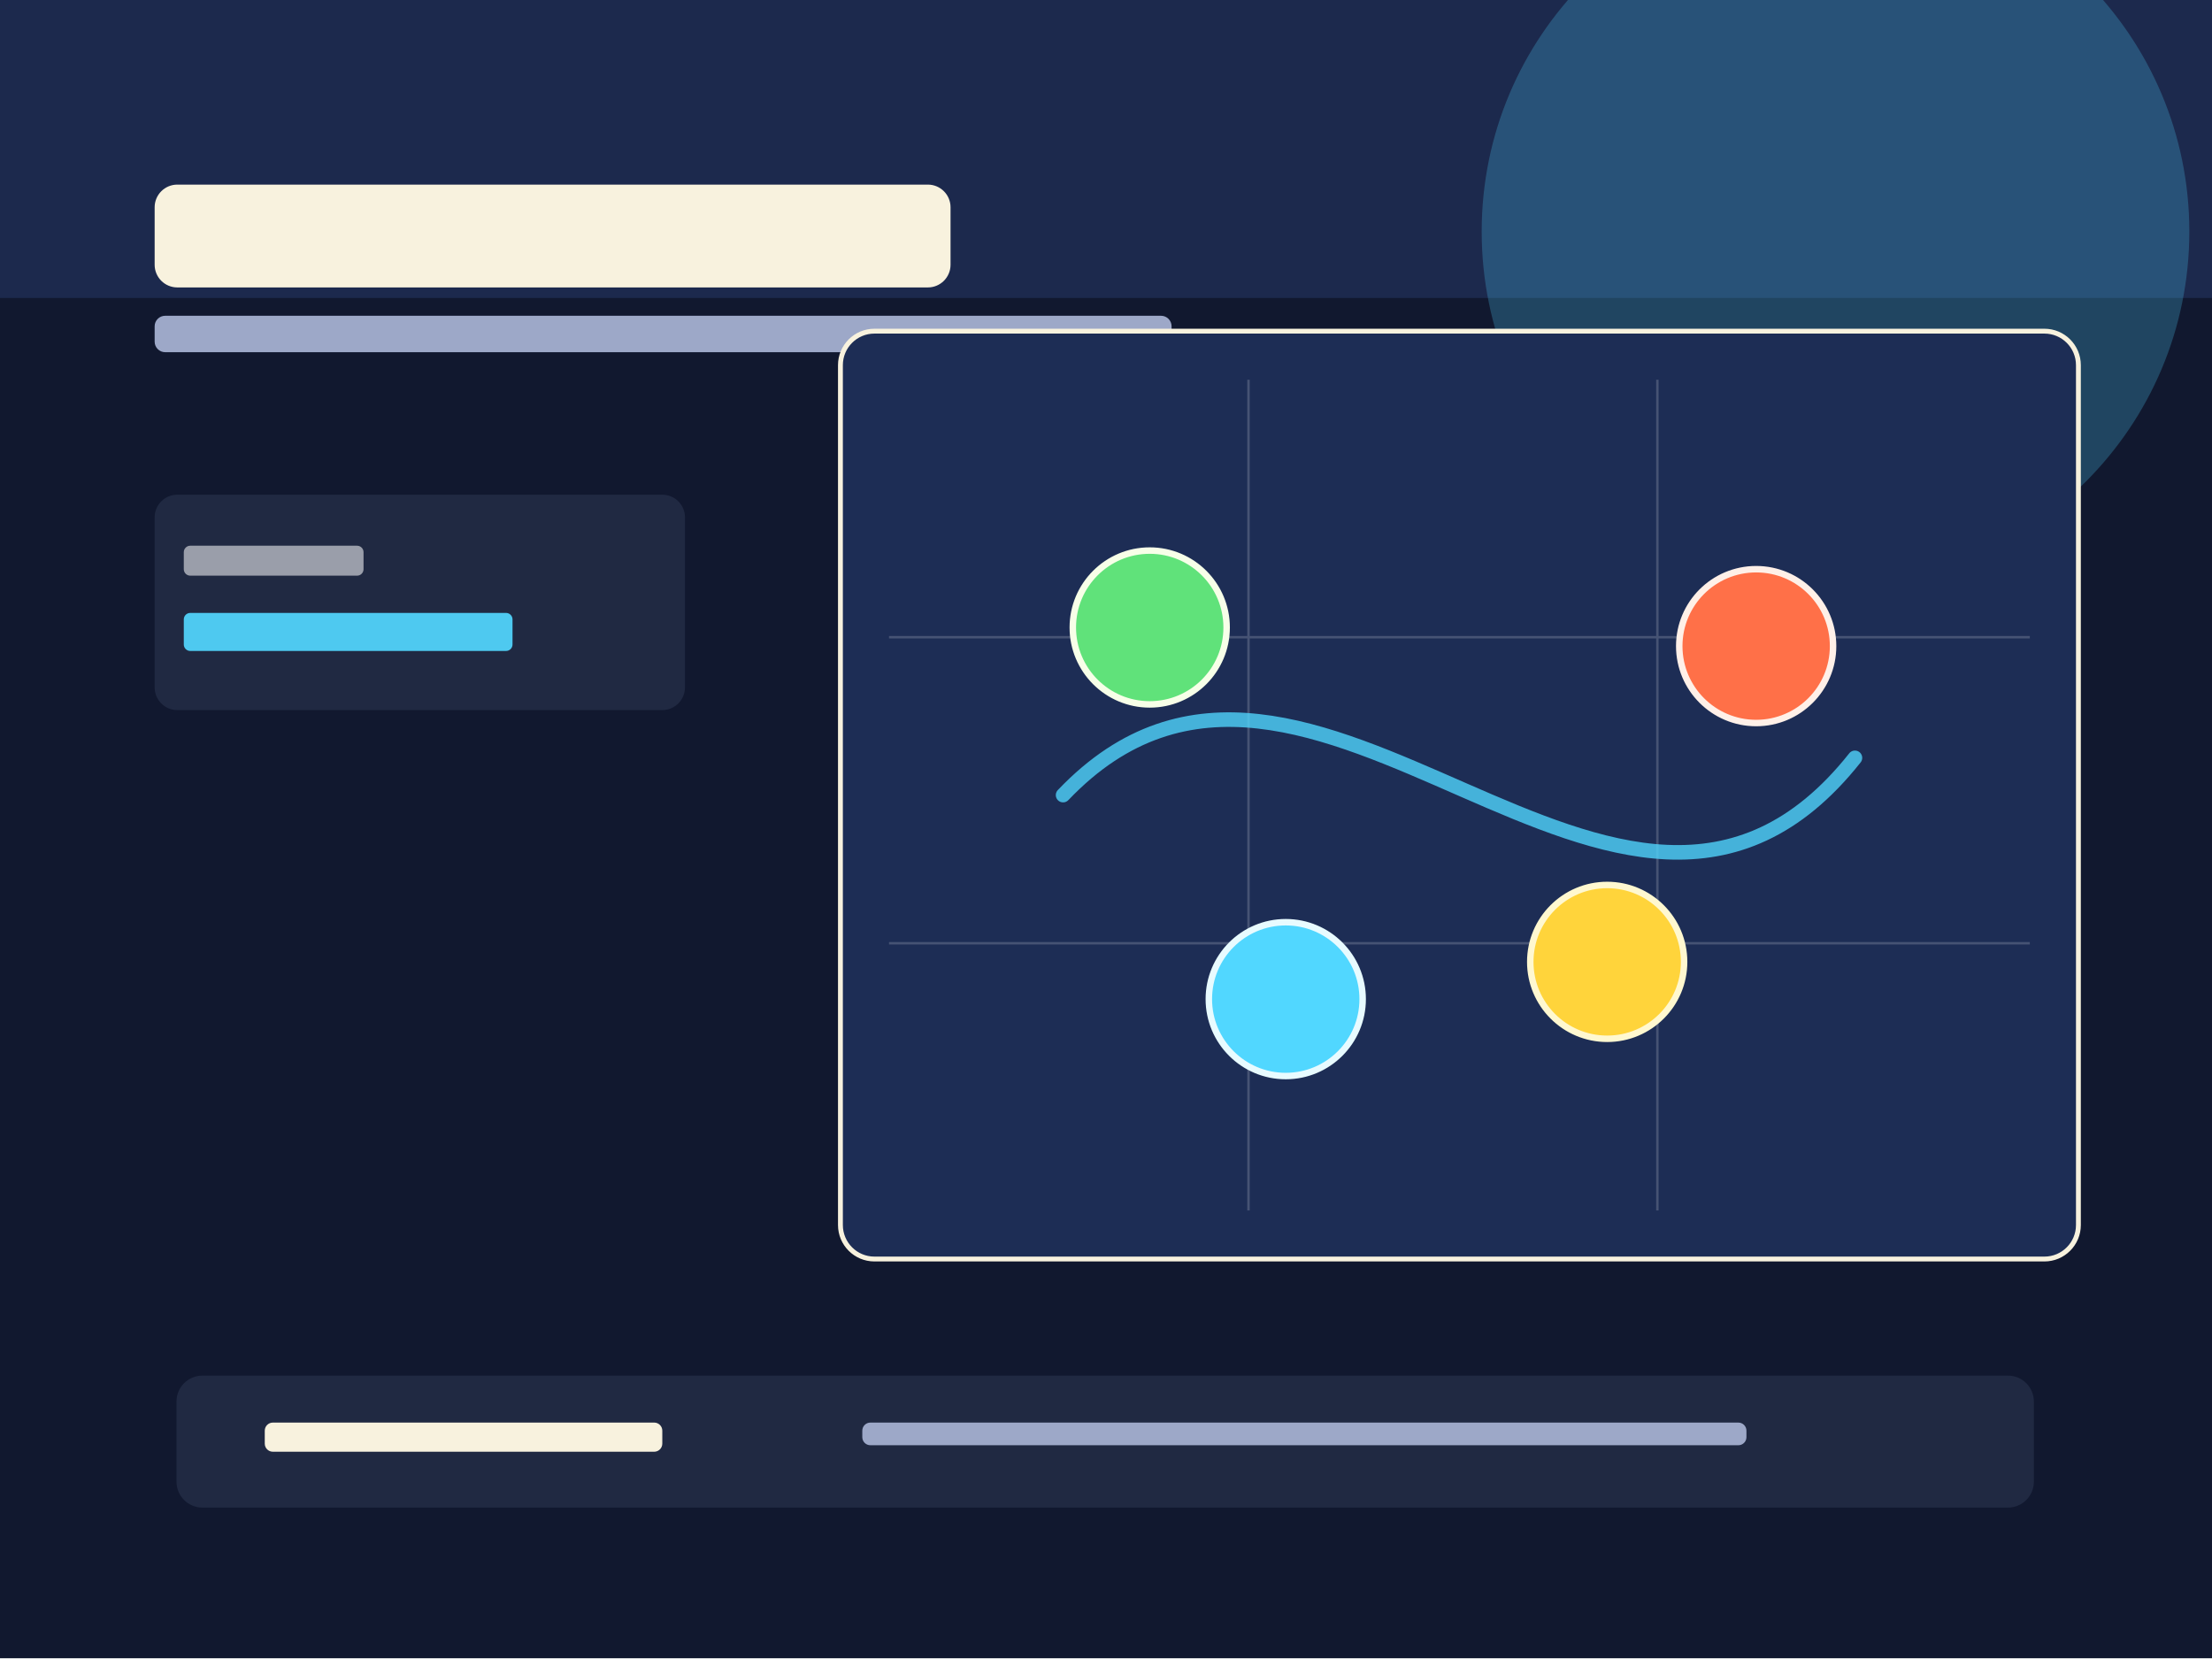
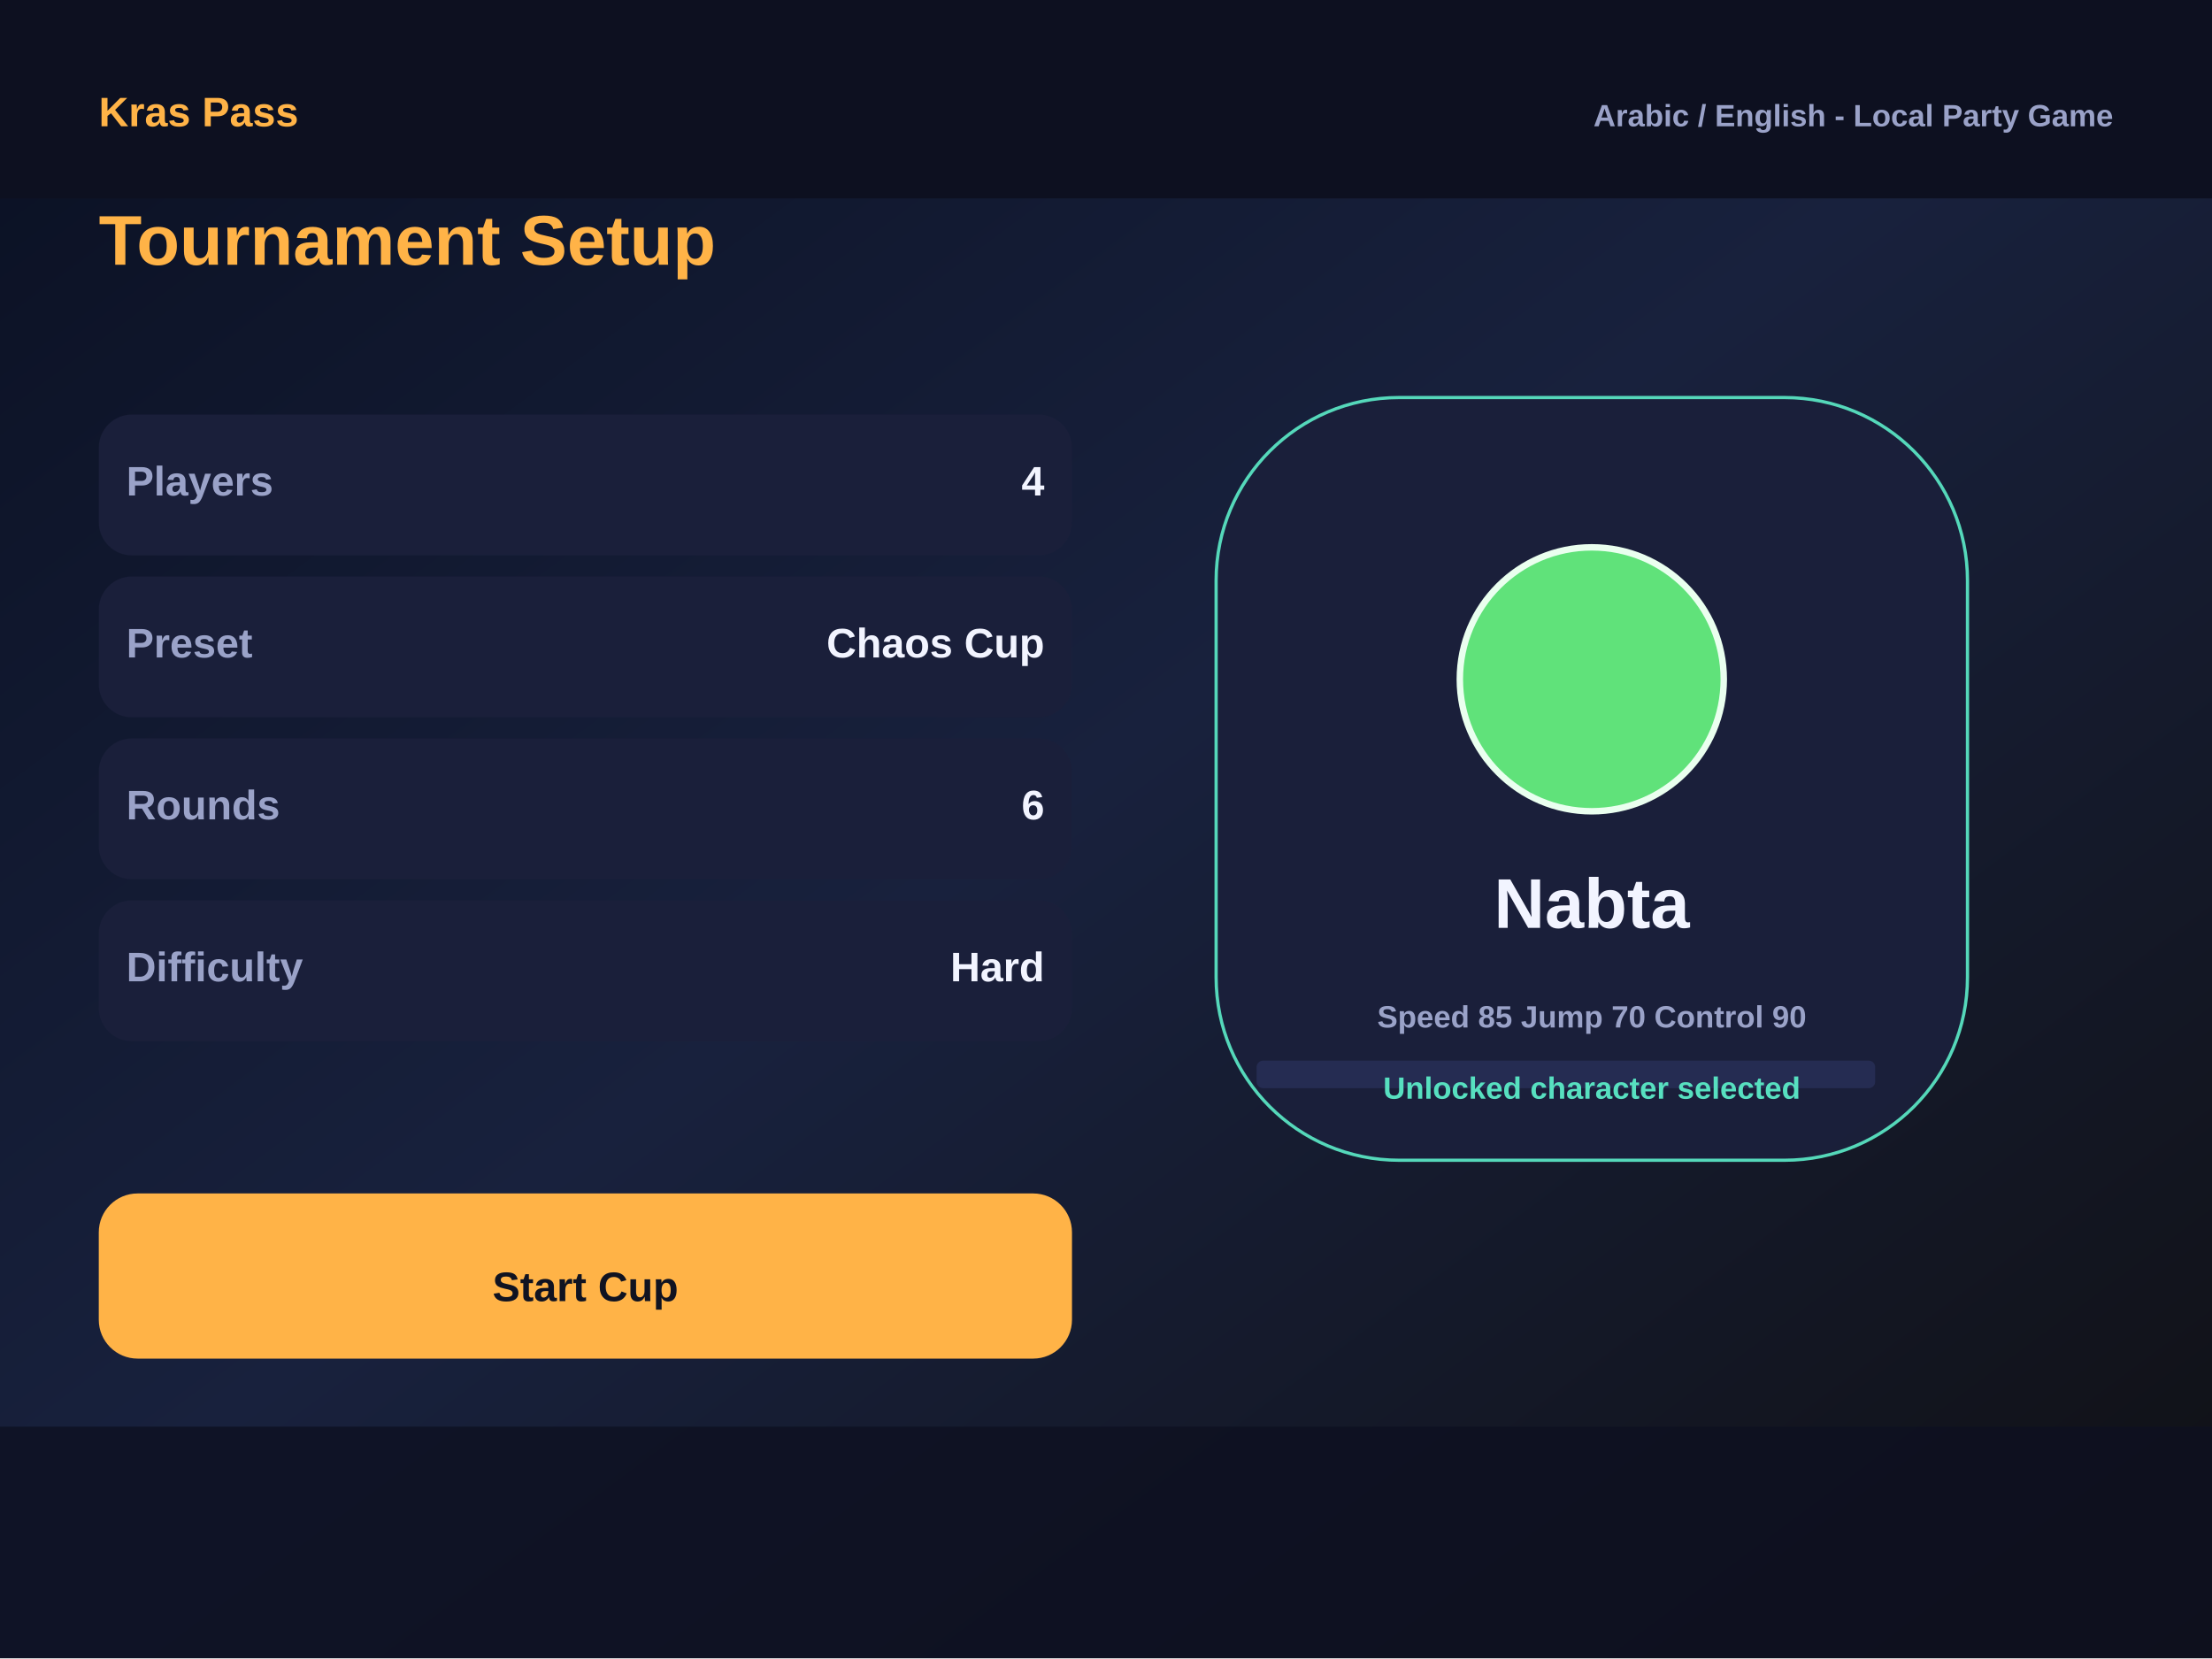
<svg xmlns="http://www.w3.org/2000/svg" width="2732" height="2048" viewBox="0 0 2732 2048">
  <defs>
    <linearGradient id="bg" x1="0" y1="0" x2="1" y2="1">
      <stop offset="0" stop-color="#0a1022" />
      <stop offset=".48" stop-color="#18213d" />
      <stop offset="1" stop-color="#101013" />
    </linearGradient>
-     <linearGradient id="arena" x1="0" y1="0" x2="1" y2="1">
-       <stop offset="0" stop-color="#26365f" />
-       <stop offset="1" stop-color="#11172c" />
-     </linearGradient>
  </defs>
-   <rect width="2732" height="2048" fill="#11182f" />
-   <rect x="0" y="0" width="2732" height="368" fill="#1c294d" />
-   <circle cx="2267" cy="286" r="437" fill="#51d7ff" opacity=".24" />
-   <rect x="191" y="228" width="983" height="127" rx="28" fill="#f8f2de" opacity="1" />
-   <rect x="191" y="390" width="1256" height="45" rx="13" fill="#9da8c8" opacity="1" />
-   <rect x="191" y="611" width="655" height="266" rx="28" fill="#202942" opacity="1" />
-   <rect x="227" y="674" width="222" height="37" rx="8" fill="#ffffff" opacity=".55" />
-   <rect x="227" y="757" width="406" height="47" rx="8" fill="#51d7ff" opacity=".92" />
-   <rect x="1038" y="409" width="1529" height="1146" rx="42" fill="#1d2d55" stroke="#f8f2de" stroke-width="6" opacity="1" />
-   <g opacity=".18" stroke="#ffffff" stroke-width="3">
-     <path d="M1098 787 H2507" />
-     <path d="M1098 1165 H2507" />
-     <path d="M1542 469 V1495" />
-     <path d="M2047 469 V1495" />
-   </g>
-   <circle cx="1420" cy="775" r="95" fill="#60e27a" stroke="#f7ffe8" stroke-width="8" />
-   <circle cx="2169" cy="798" r="95" fill="#ff7048" stroke="#fff0e8" stroke-width="8" />
-   <circle cx="1588" cy="1234" r="95" fill="#51d7ff" stroke="#e8fbff" stroke-width="8" />
-   <circle cx="1985" cy="1188" r="95" fill="#ffd43b" stroke="#fff8d0" stroke-width="8" />
-   <path d="M1313 982 C1619 661 2001 1302 2291 936" fill="none" stroke="#51d7ff" stroke-width="18" stroke-linecap="round" opacity=".78" />
-   <rect x="218" y="1699" width="2294" height="163" rx="32" fill="#202942" opacity="1" />
-   <rect x="327" y="1757" width="491" height="36" rx="10" fill="#f8f2de" opacity="1" />
-   <rect x="1065" y="1757" width="1092" height="28" rx="10" fill="#9da8c8" opacity="1" />
+   <rect width="2732" height="2048" fill="url(#bg)" />
+   <rect x="0" y="0" width="2732" height="245" fill="#0d1020" />
+   <rect x="0" y="1762" width="2732" height="286" fill="#0d1020" opacity=".78" />
+   <text x="122" y="156" font-family="Arial" font-size="51" font-weight="800" fill="#ffb347">Kras Pass</text>
+   <text x="2610" y="156" font-family="Arial" font-size="38" font-weight="700" fill="#9aa2c8" text-anchor="end">Arabic / English - Local Party Game</text>
+   <text x="122" y="327" font-family="Arial" font-size="87" font-weight="800" fill="#ffb347" text-anchor="start">Tournament Setup</text>
+   <rect x="122" y="512" width="1202" height="174" rx="41" fill="#1a1f3a" opacity=".96" />
+   <text x="156" y="612" font-family="Arial" font-size="51" font-weight="600" fill="#9aa2c8" text-anchor="start">Players</text>
+   <text x="1290" y="612" font-family="Arial" font-size="51" font-weight="800" fill="#f2f4ff" text-anchor="end">4</text>
+   <rect x="122" y="712" width="1202" height="174" rx="41" fill="#1a1f3a" opacity=".96" />
+   <text x="156" y="812" font-family="Arial" font-size="51" font-weight="600" fill="#9aa2c8" text-anchor="start">Preset</text>
+   <text x="1290" y="812" font-family="Arial" font-size="51" font-weight="800" fill="#f2f4ff" text-anchor="end">Chaos Cup</text>
+   <rect x="122" y="912" width="1202" height="174" rx="41" fill="#1a1f3a" opacity=".96" />
+   <text x="156" y="1012" font-family="Arial" font-size="51" font-weight="600" fill="#9aa2c8" text-anchor="start">Rounds</text>
+   <text x="1290" y="1012" font-family="Arial" font-size="51" font-weight="800" fill="#f2f4ff" text-anchor="end">6</text>
+   <rect x="122" y="1112" width="1202" height="174" rx="41" fill="#1a1f3a" opacity=".96" />
+   <text x="156" y="1212" font-family="Arial" font-size="51" font-weight="600" fill="#9aa2c8" text-anchor="start">Difficulty</text>
+   <text x="1290" y="1212" font-family="Arial" font-size="51" font-weight="800" fill="#f2f4ff" text-anchor="end">Hard</text>
+   <rect x="122" y="1474" width="1202" height="204" rx="48" fill="#ffb347" opacity="1" />
+   <text x="723" y="1607" font-family="Arial" font-size="51" font-weight="800" fill="#101321" text-anchor="middle">Start Cup</text>
+   <rect x="1502" y="491" width="928" height="942" rx="226" fill="#1a1f3a" opacity=".96" stroke="#57e0c0" stroke-width="4" />
+   <circle cx="1966" cy="839" r="163" fill="#60e27a" stroke="#eaffef" stroke-width="8" />
+   <text x="1966" y="1146" font-family="Arial" font-size="87" font-weight="800" fill="#f2f4ff" text-anchor="middle">Nabta</text>
+   <text x="1966" y="1269" font-family="Arial" font-size="38" font-weight="600" fill="#9aa2c8" text-anchor="middle">Speed 85  Jump 70  Control 90</text>
+   <rect x="1552" y="1310" width="764" height="34" rx="8" fill="#252c52" opacity="1" />
+   <text x="1966" y="1357" font-family="Arial" font-size="38" font-weight="700" fill="#57e0c0" text-anchor="middle">Unlocked character selected</text>
</svg>
